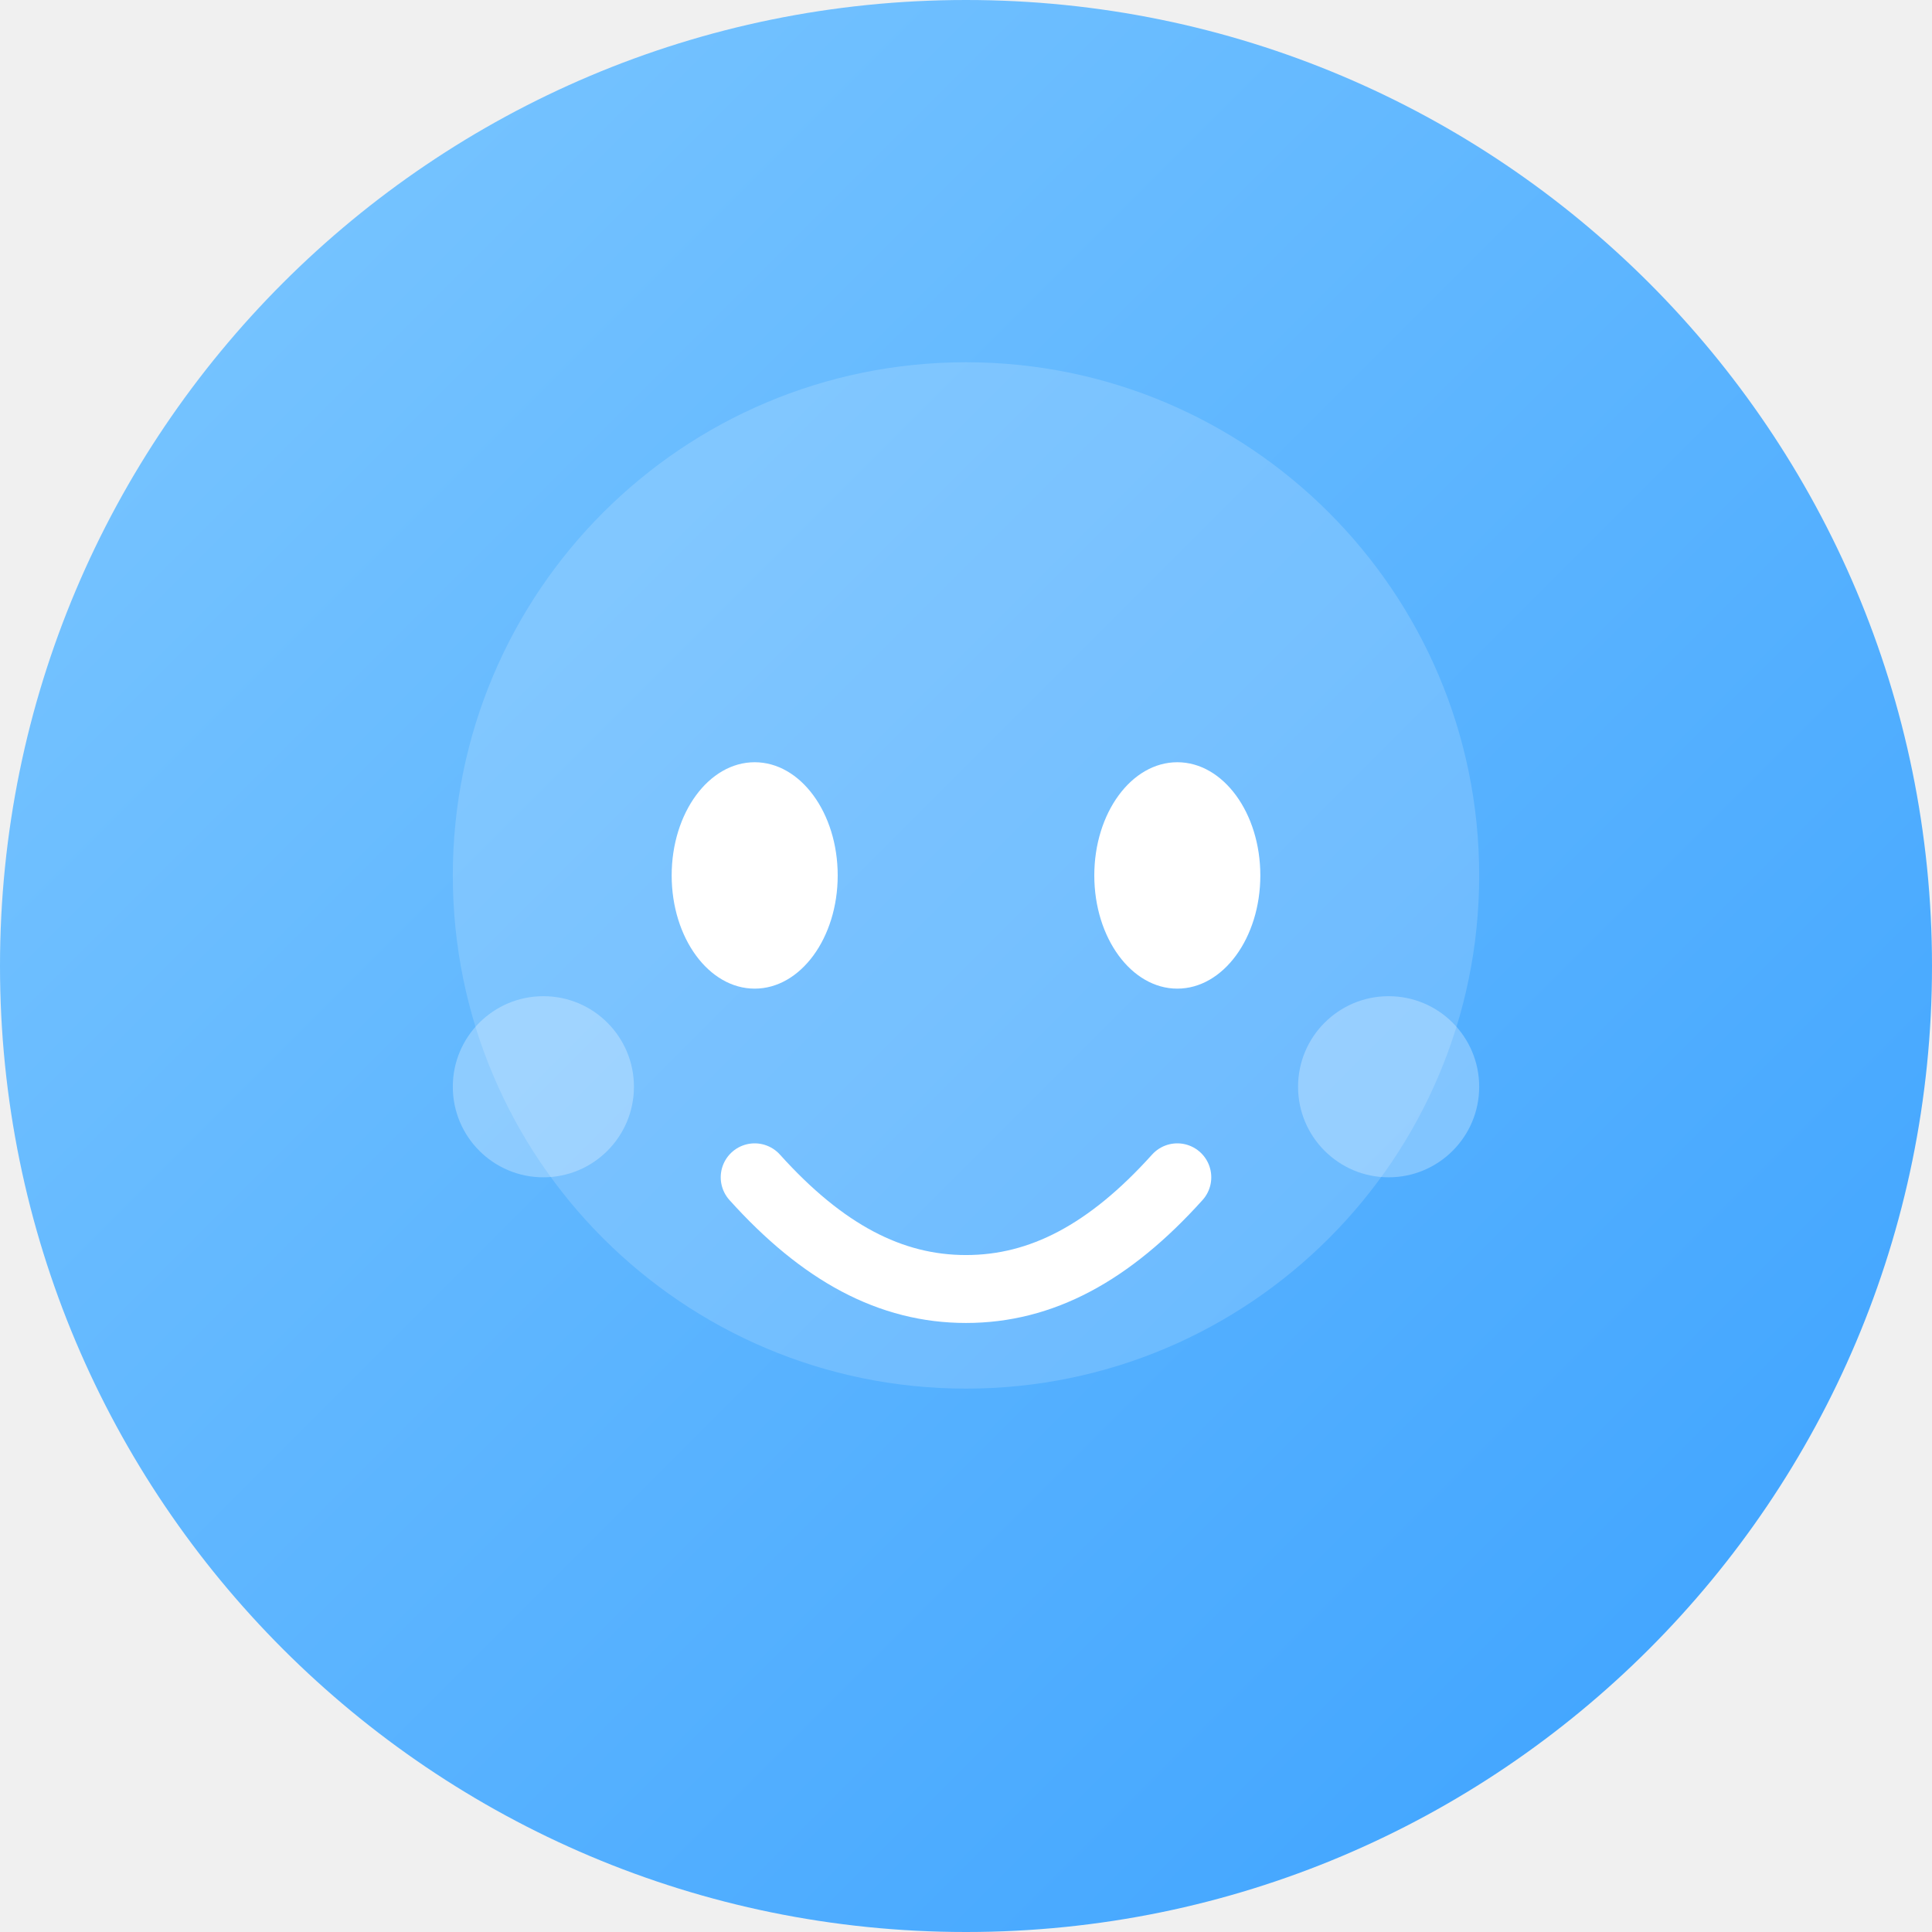
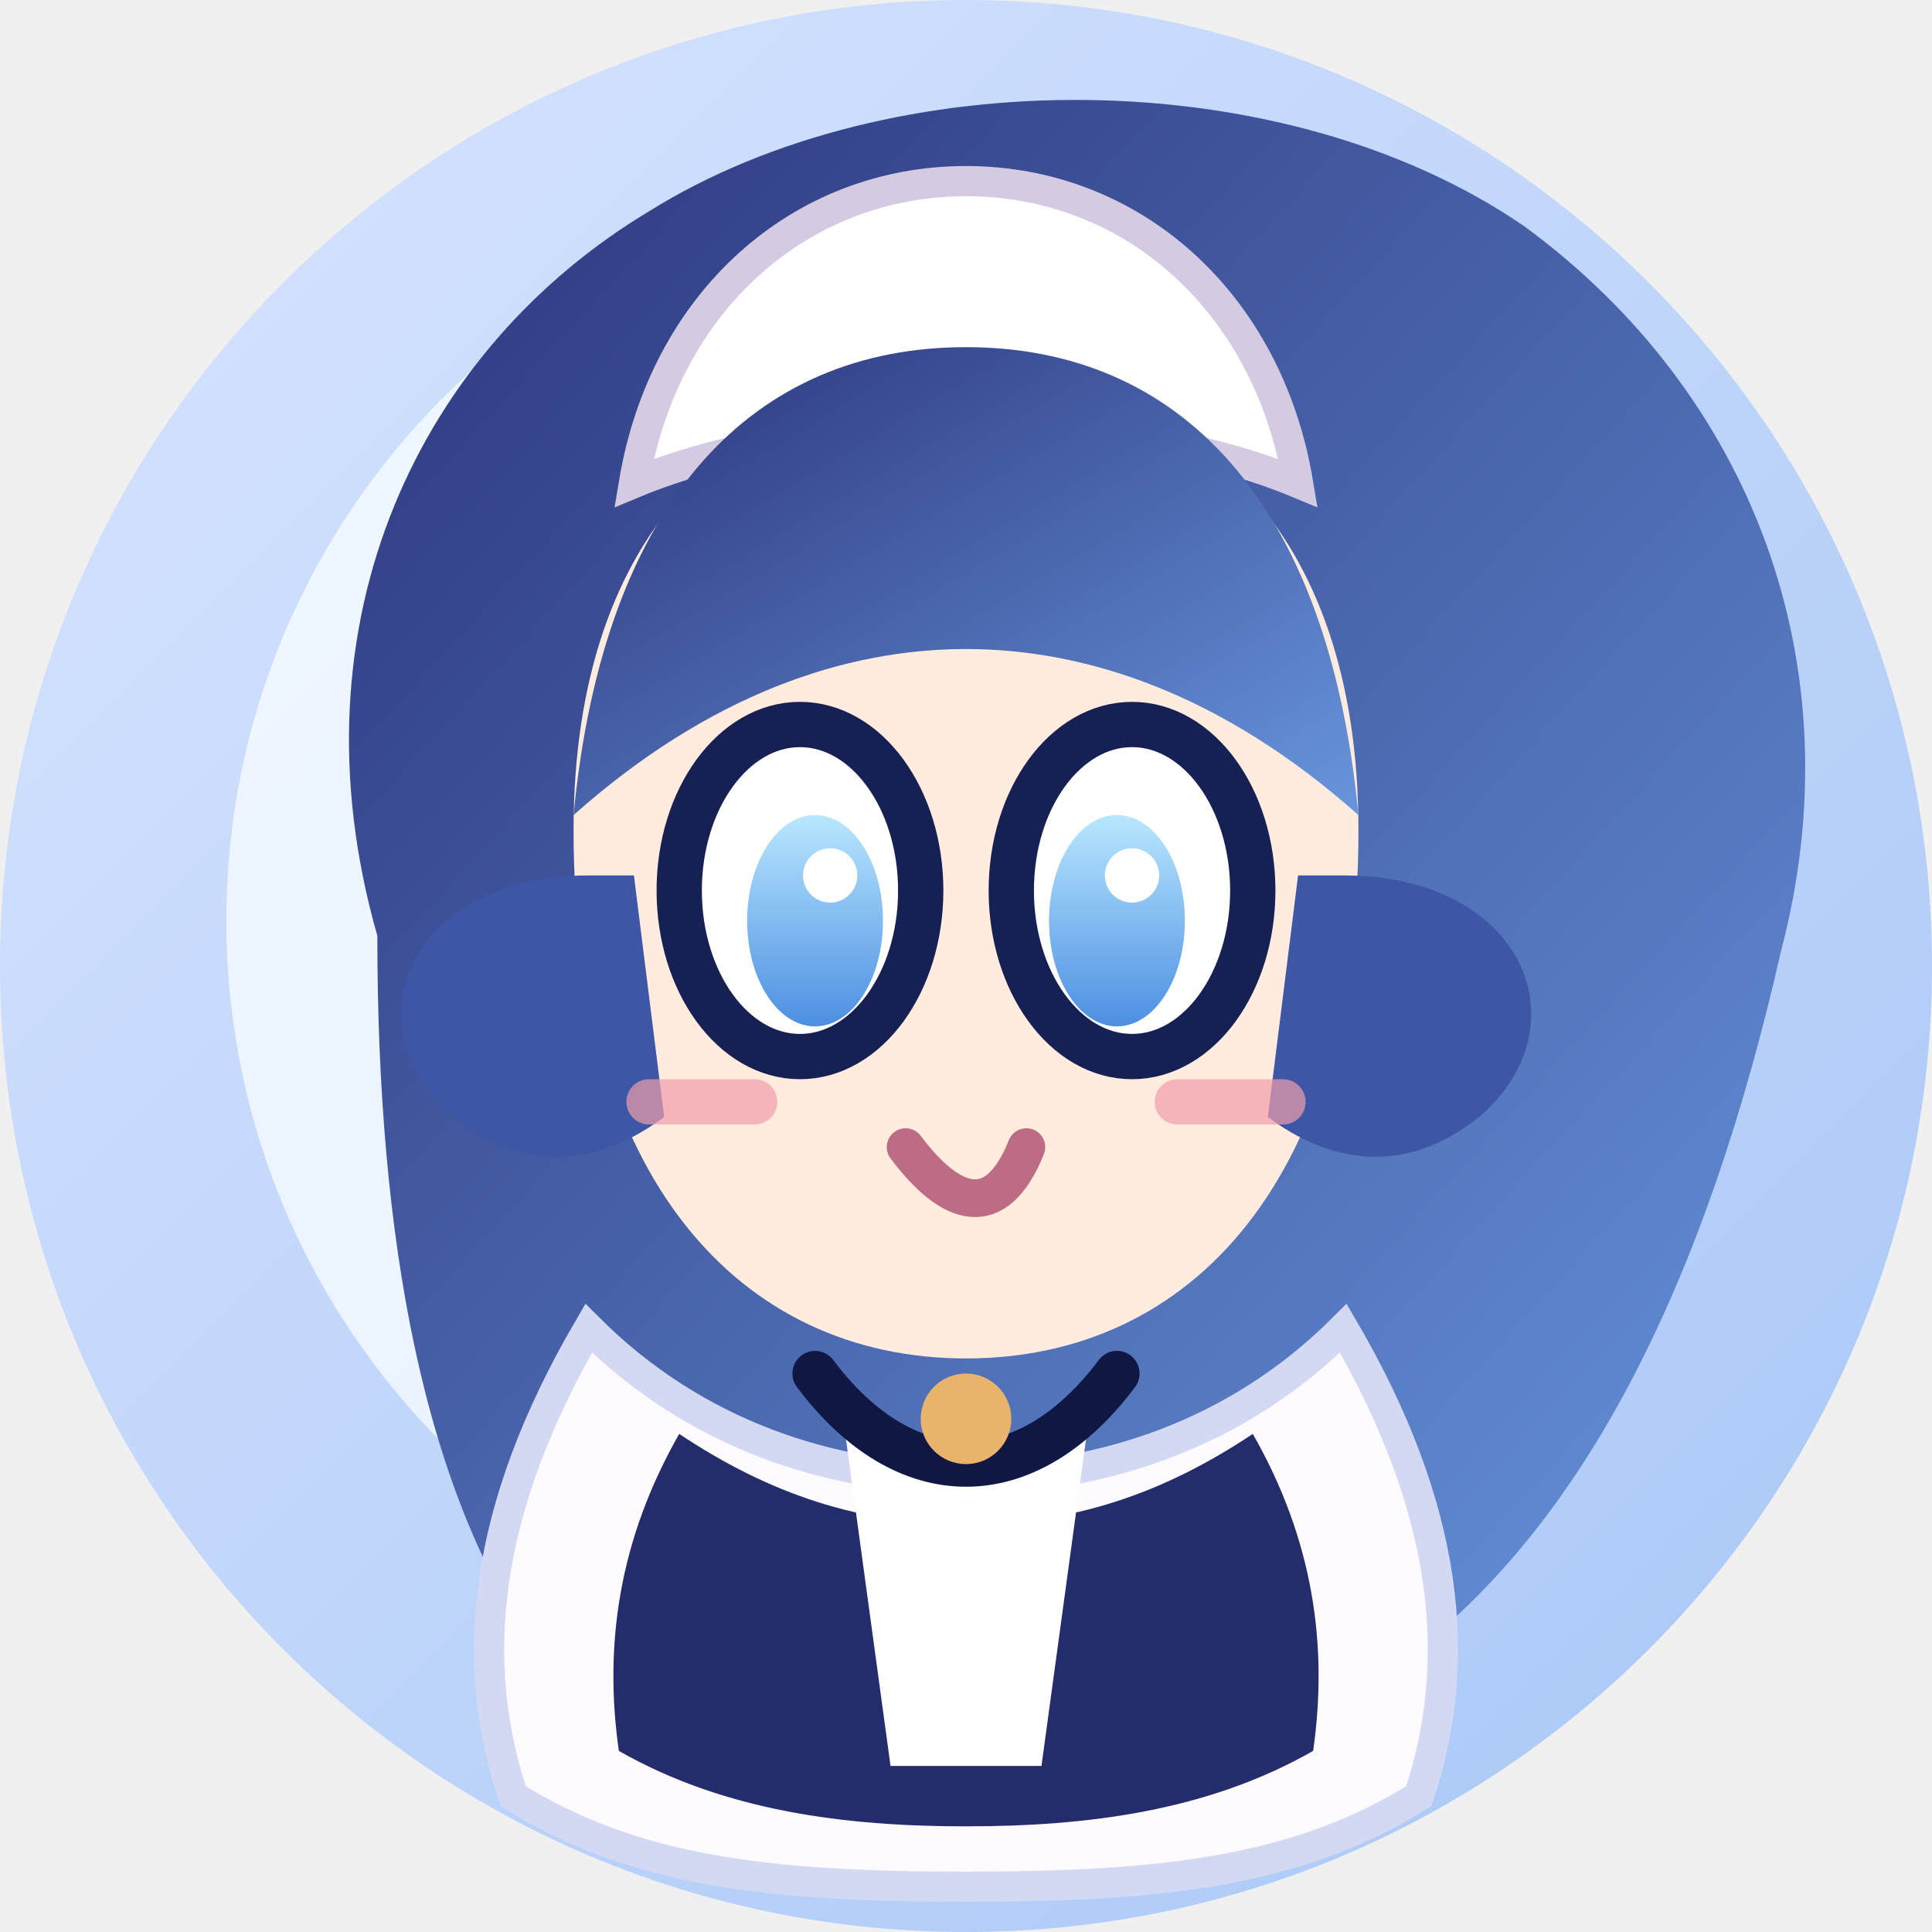
<svg xmlns="http://www.w3.org/2000/svg" viewBox="0 0 128 128" width="128" height="128" role="img" aria-label="SOOYA">
  <defs>
-     <linearGradient id="g" x1="0" y1="0" x2="1" y2="1">
-       <stop offset="0%" stop-color="#7ec8ff" />
-       <stop offset="100%" stop-color="#3aa1ff" />
+     <linearGradient id="bg" x1="0" y1="0" x2="1" y2="1">
+       <stop offset="0%" stop-color="#d8e4ff" />
+       <stop offset="100%" stop-color="#a7c7f6" />
+     </linearGradient>
+     <linearGradient id="hair" x1="0" y1="0" x2="1" y2="1">
+       <stop offset="0%" stop-color="#2b347b" />
+       <stop offset="100%" stop-color="#6795dc" />
+     </linearGradient>
+     <linearGradient id="eye" x1="0" y1="0" x2="0" y2="1">
+       <stop offset="0%" stop-color="#b8e7ff" />
+       <stop offset="100%" stop-color="#4d8fe2" />
    </linearGradient>
  </defs>
-   <circle cx="64" cy="64" r="64" fill="url(#g)" />
-   <circle cx="64" cy="58" r="34" fill="#ffffff" opacity="0.16" />
-   <ellipse cx="50" cy="58" rx="5.5" ry="7.5" fill="#ffffff" />
-   <ellipse cx="78" cy="58" rx="5.5" ry="7.5" fill="#ffffff" />
-   <path d="M50 78c4.5 5 9 7.4 14 7.4S73.5 83 78 78" fill="none" stroke="#ffffff" stroke-width="4.5" stroke-linecap="round" />
-   <circle cx="36" cy="72" r="6" fill="#ffffff" opacity="0.28" />
-   <circle cx="92" cy="72" r="6" fill="#ffffff" opacity="0.28" />
+   <circle cx="64" cy="64" r="64" fill="url(#bg)" />
+   <circle cx="64" cy="61" r="49" fill="#f7fcff" opacity=".78" />
+   <path d="M25 62c-6-21 3-39 18-48 16-10 42-10 58 1 15 11 22 29 17 48-5 22-13 38-25 47H36C28 99 25 82 25 62Z" fill="url(#hair)" />
+   <path d="M42 32c2-12 11-20 22-20s20 8 22 20c-12-5-32-5-44 0Z" fill="#fff" stroke="#d4cbe3" stroke-width="2" />
+   <path d="M38 55c0-20 11-30 26-30s26 10 26 30c0 23-11 35-26 35S38 78 38 55Z" fill="#ffecdf" />
+   <path d="M38 54c2-21 12-31 26-31s24 10 26 31c-9-8-18-11-26-11S47 46 38 54Z" fill="url(#hair)" />
+   <path d="M39 58c-12 0-16 10-9 16 5 4 10 3 14 0l-2-16ZM89 58c12 0 16 10 9 16-5 4-10 3-14 0l2-16Z" fill="#3e56a6" />
+   <ellipse cx="53" cy="59" rx="8" ry="11" fill="#fff" stroke="#162052" stroke-width="3" />
+   <ellipse cx="75" cy="59" rx="8" ry="11" fill="#fff" stroke="#162052" stroke-width="3" />
+   <ellipse cx="54" cy="61" rx="4.5" ry="7" fill="url(#eye)" />
+   <ellipse cx="74" cy="61" rx="4.5" ry="7" fill="url(#eye)" />
+   <circle cx="55" cy="58" r="1.8" fill="#fff" />
+   <circle cx="75" cy="58" r="1.8" fill="#fff" />
+   <path d="M60 76c3 4 6 5 8 0" fill="none" stroke="#bd6d83" stroke-width="2.5" stroke-linecap="round" />
+   <path d="M43 73h7M78 73h7" stroke="#ef9da9" stroke-width="3" stroke-linecap="round" opacity=".7" />
+   <path d="M39 88c-7 12-8 22-5 31 8 5 17 6 30 6s22-1 30-6c3-9 2-19-5-31-7 7-16 10-25 10s-18-3-25-10Z" fill="#fefbff" stroke="#d4d9f3" stroke-width="2" />
+   <path d="M45 95c6 4 12 6 19 6s13-2 19-6c4 7 5 14 4 21-7 4-15 5-23 5s-16-1-23-5c-1-7 0-14 4-21Z" fill="#252c6b" />
+   <path d="M56 95h16l-3 22h-10Z" fill="#fff" />
+   <path d="M54 91c6 8 14 8 20 0" fill="none" stroke="#101743" stroke-width="3" stroke-linecap="round" />
+   <circle cx="64" cy="94" r="3" fill="#e8b36a" />
</svg>
